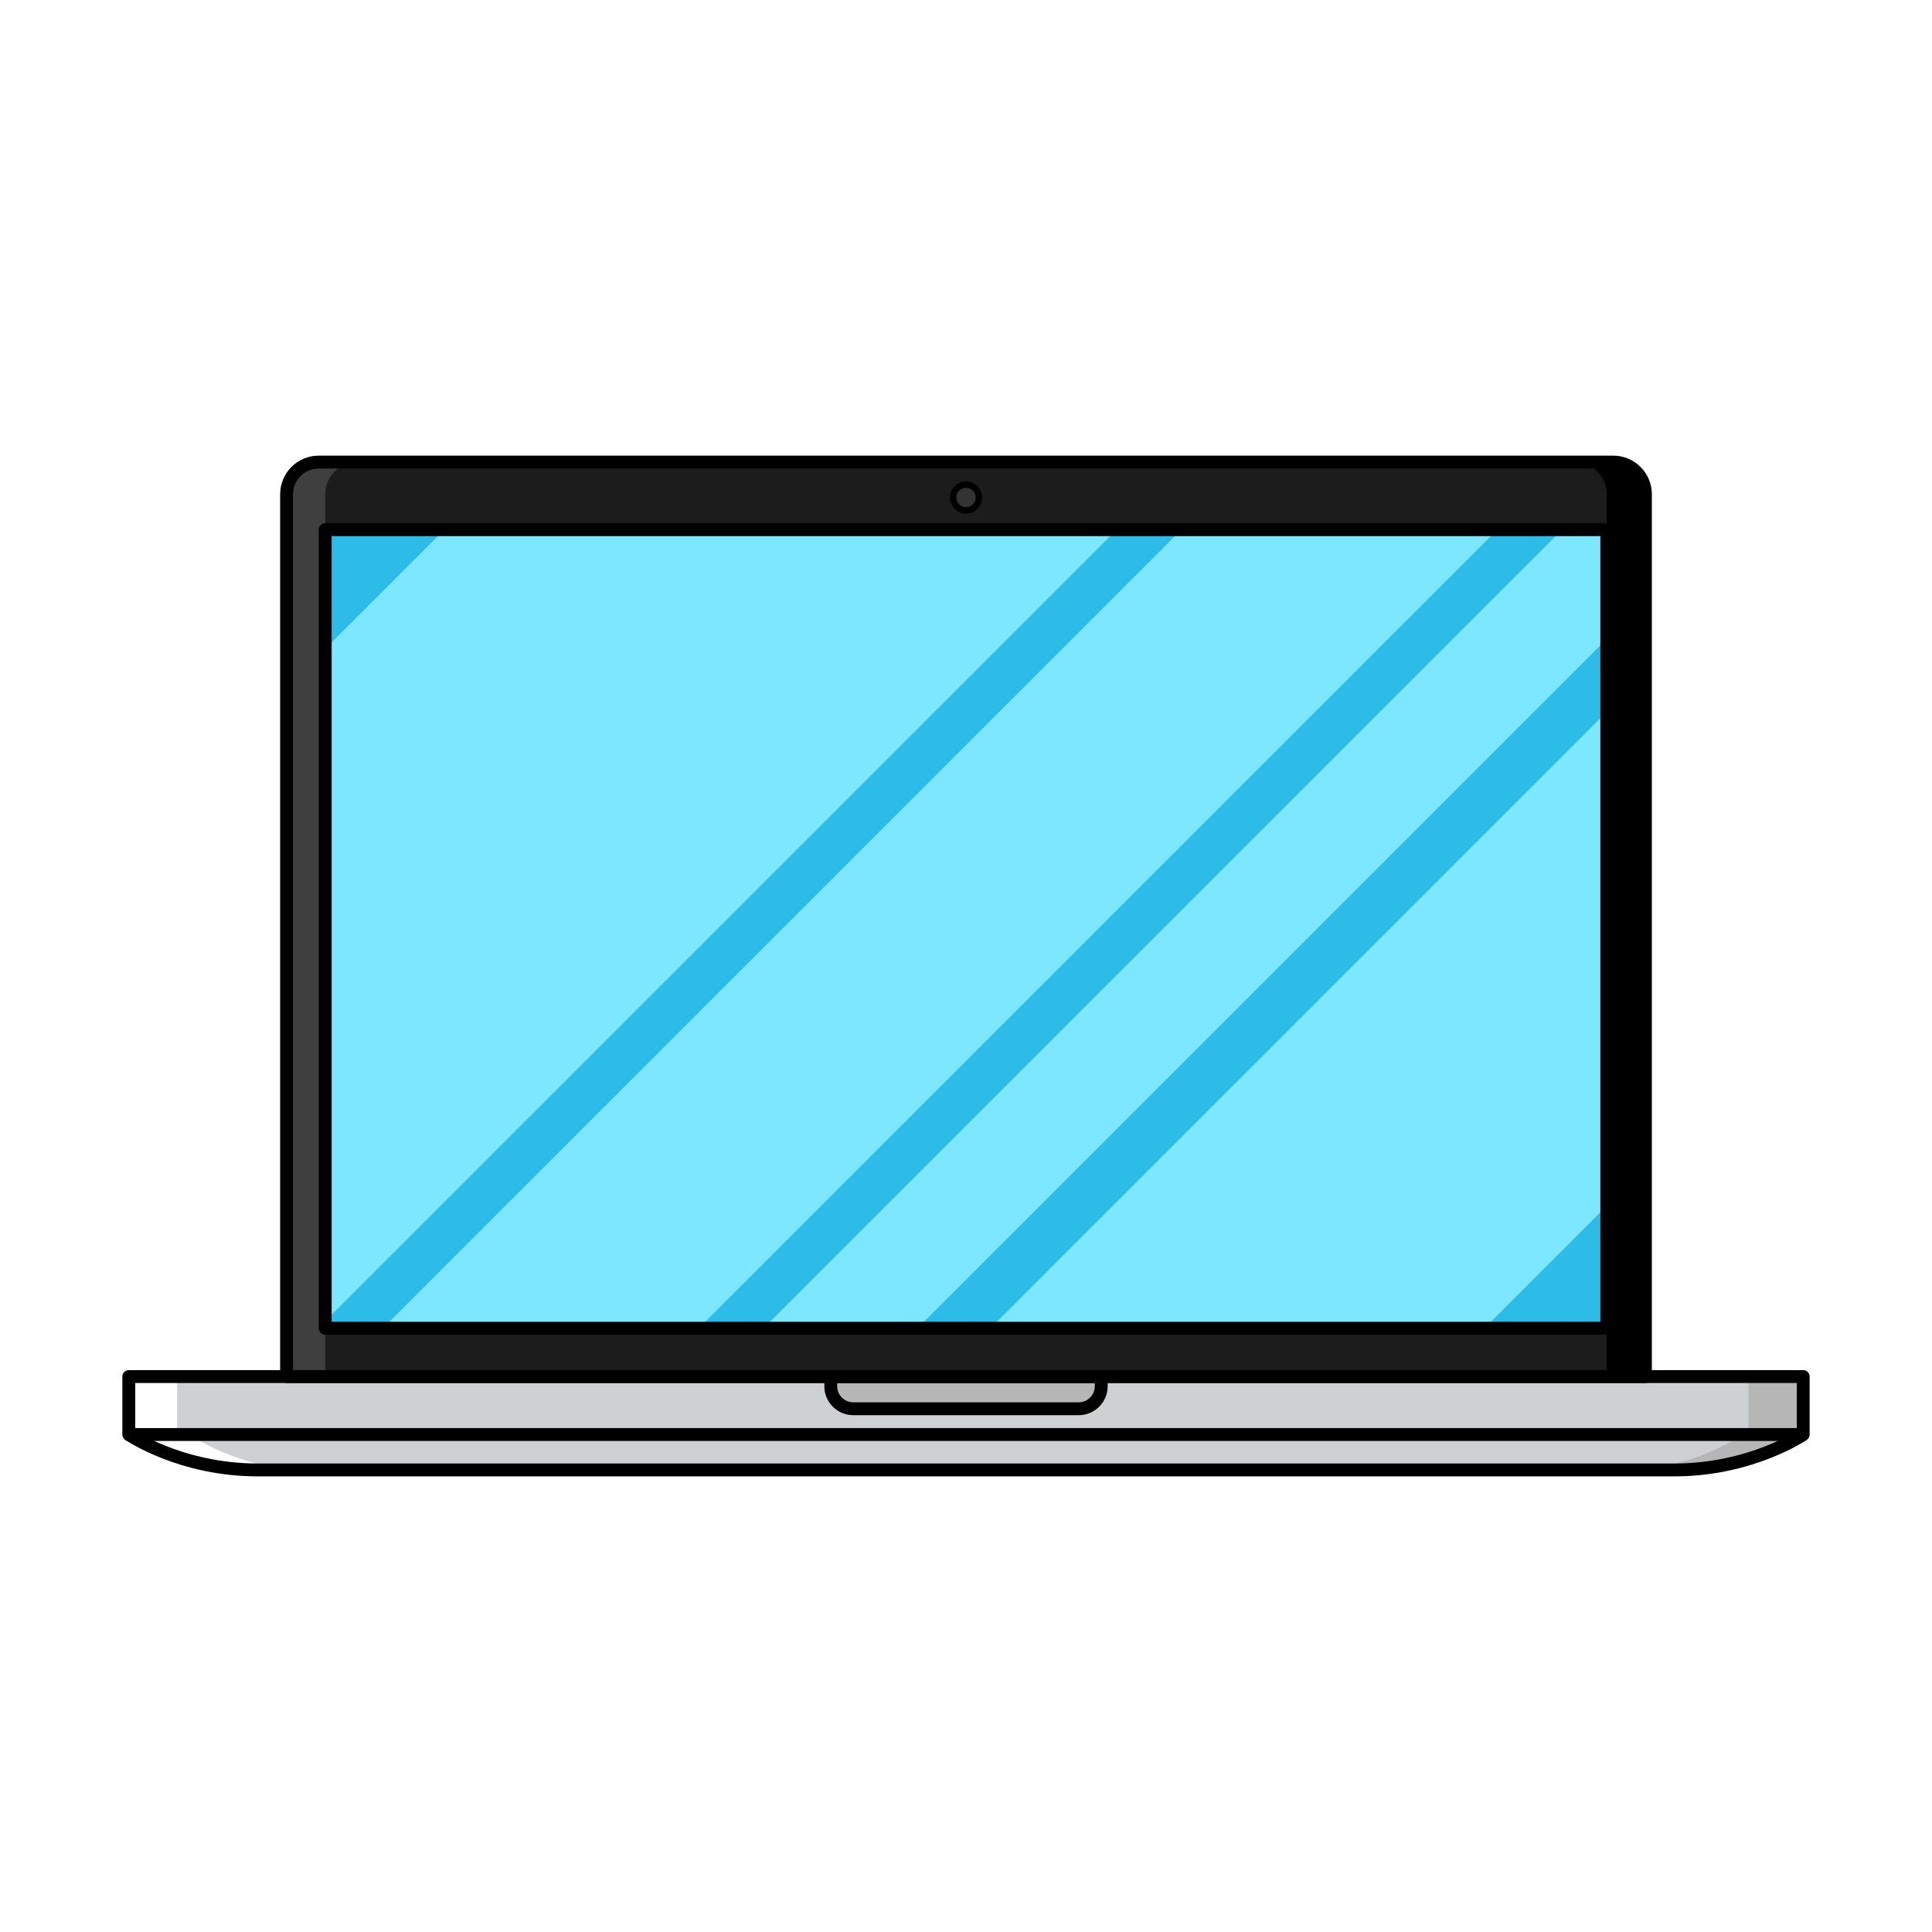
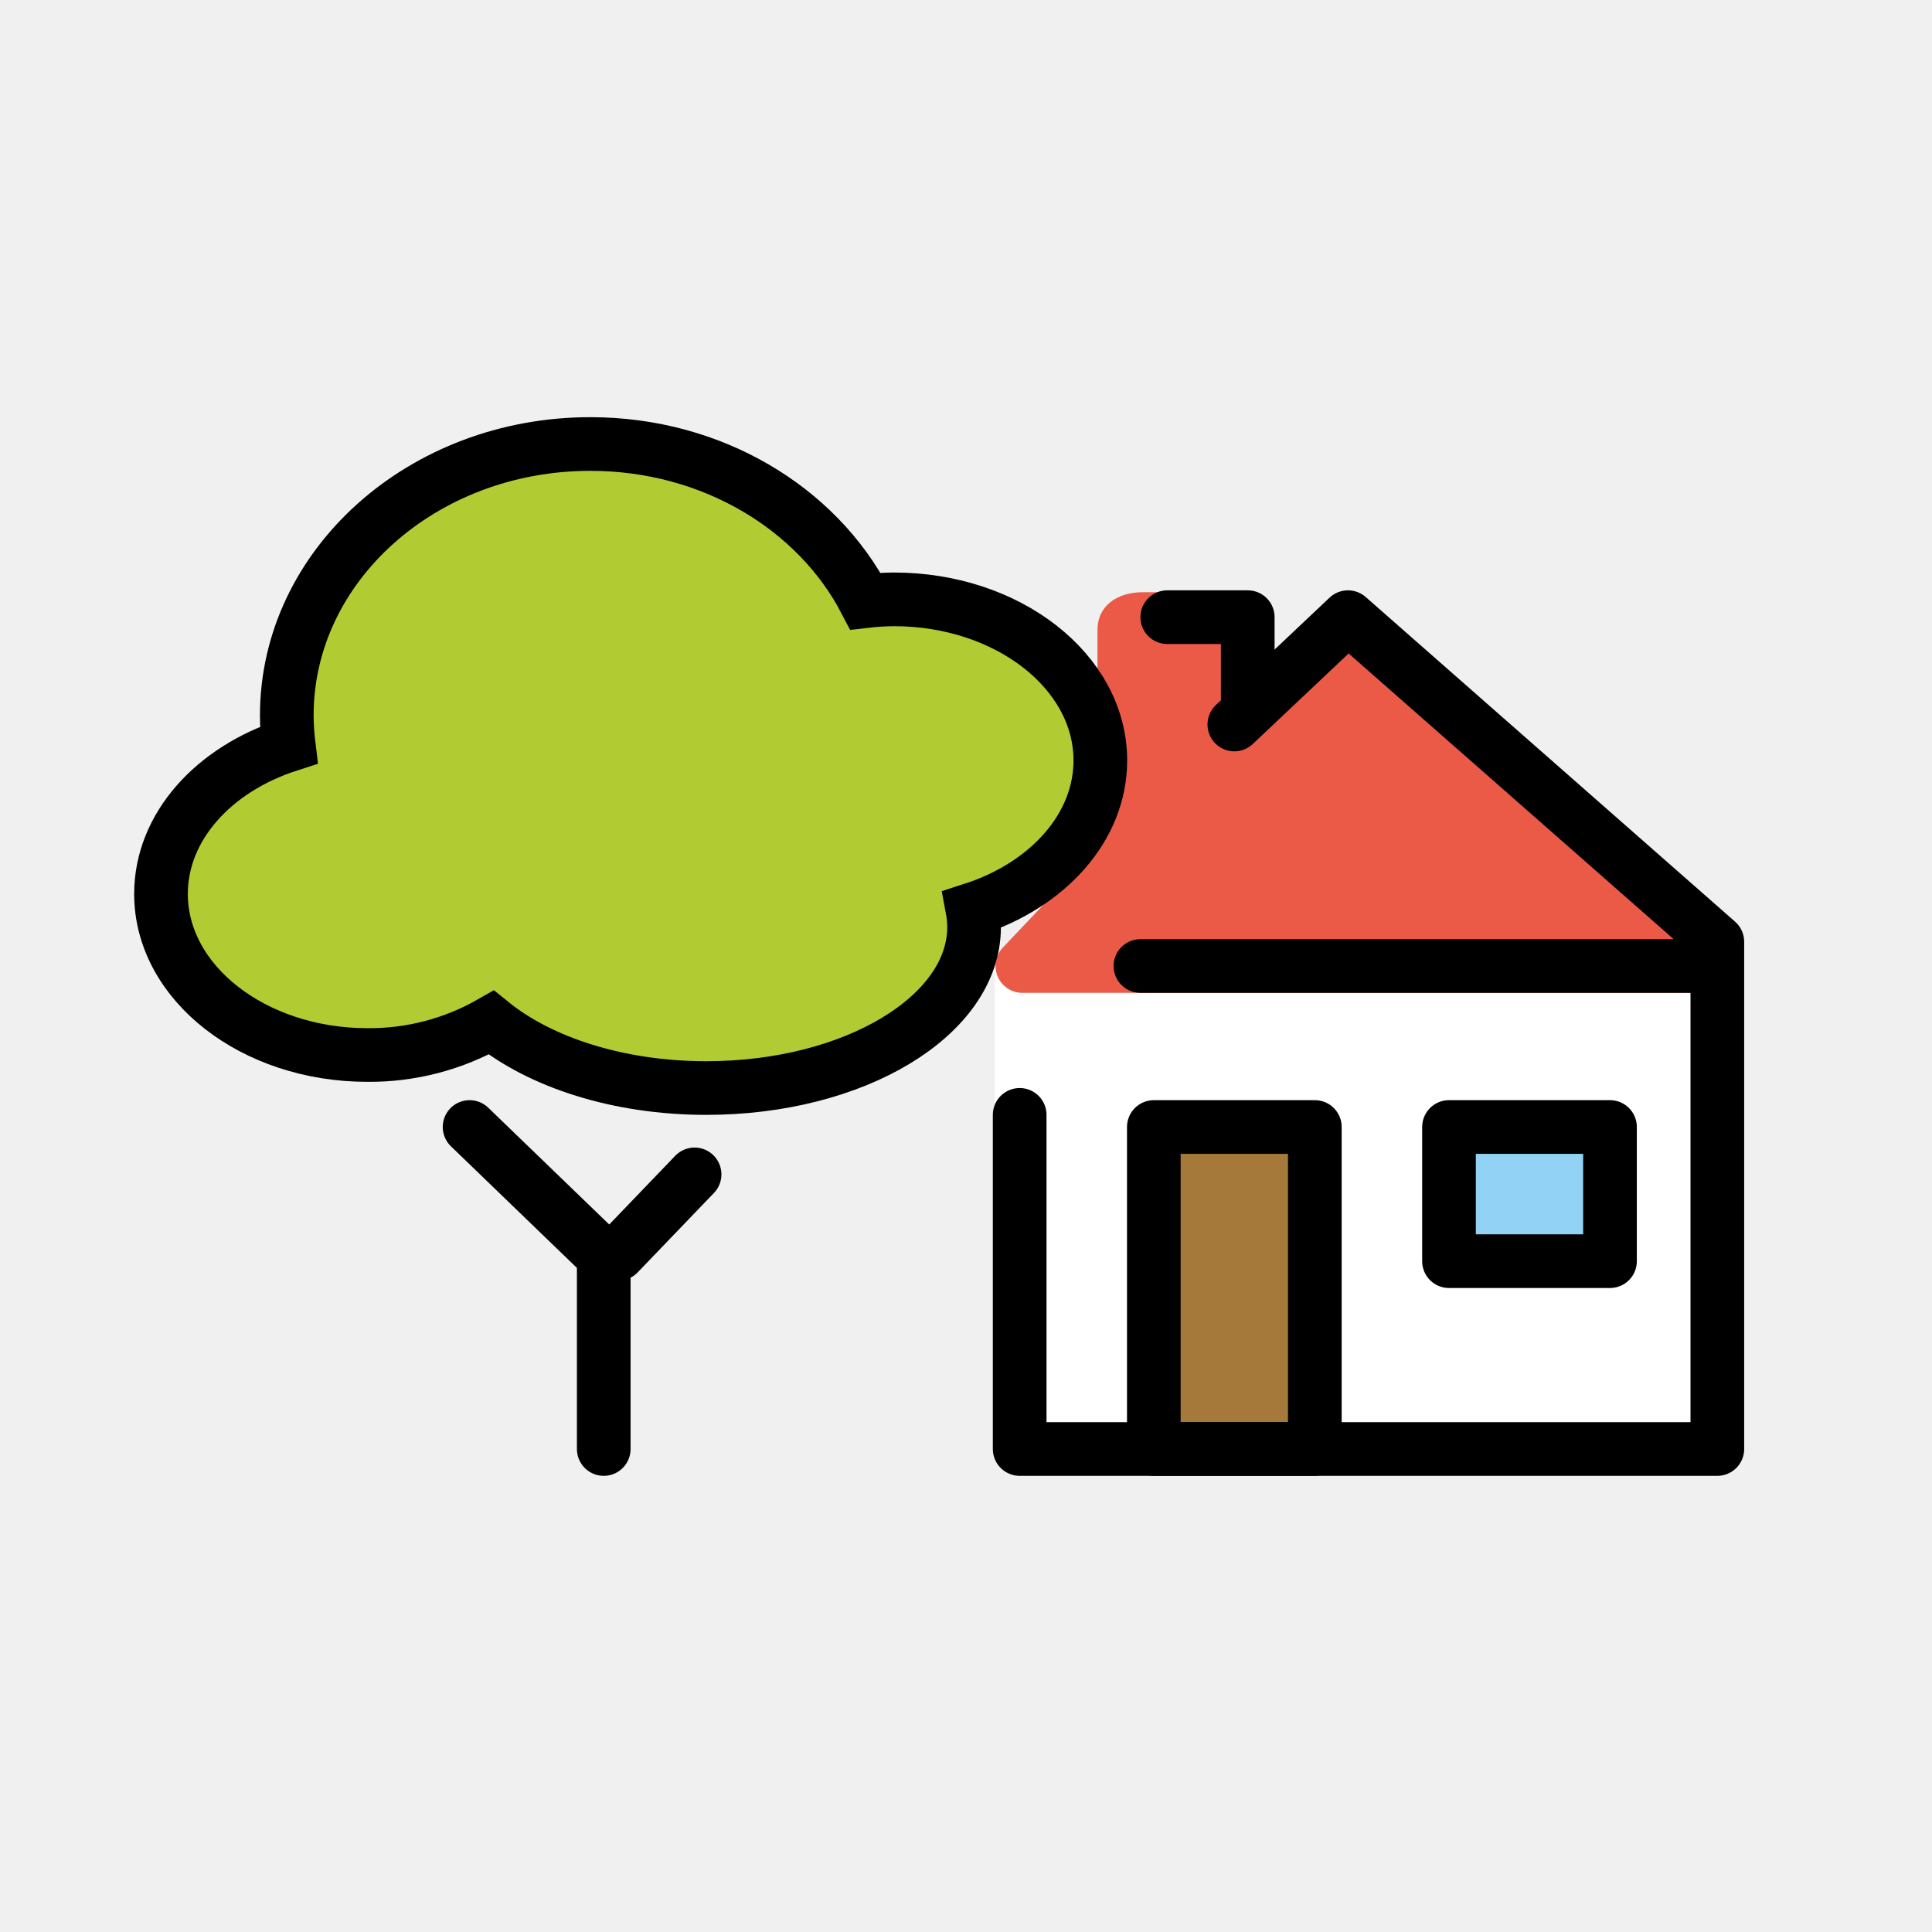
- <svg xmlns="http://www.w3.org/2000/svg" version="1.1" x="0px" y="0px" viewBox="0 0 600 600" style="enable-background:new 0 0 600 600;" xml:space="preserve">
-   <g id="background">
-     <rect style="fill:#FFFFFF;" width="600" height="600" />
+ <svg xmlns="http://www.w3.org/2000/svg" id="emoji" viewBox="0 0 72 72" version="1.1">
+   <g id="color">
+     <rect x="37.075" y="36.053" width="26.884" height="18.114" fill="#FFFFFF" />
+     <polygon fill="#EA5A47" stroke="#EA5A47" stroke-linecap="round" stroke-linejoin="round" stroke-miterlimit="10" stroke-width="2" points="50.235,23.2 38.1,36 63.5,36" />
+     <path fill="#EA5A47" d="M47.3,26l-6.4,6.059v-8.573c0-0.931,0.755-1.416,1.686-1.416h3.028 c0.931,0,1.686,0.485,1.686,1.416C47.3,23.486,47.3,26,47.3,26z" />
+     <rect x="43" y="42" width="6" height="12" fill="#A57939" />
+     <rect x="54" y="42" width="6" height="5" fill="#92D3F5" />
+     <path fill="#B1CC33" d="M41.006,28.339c0-3.312-3.445-6.003-7.694-6.003c-0.355,0.003-0.71,0.025-1.062,0.066 c-1.8-3.455-5.707-5.855-10.25-5.855c-6.248,0-11.312,4.529-11.312,10.114c0.001,0.369,0.025,0.738,0.07,1.104 C7.966,28.666,6,30.81,6,33.314c0,3.312,3.445,6.003,7.694,6.003c1.615,0.014,3.206-0.402,4.614-1.207 c1.818,1.477,4.726,2.438,8.015,2.438c5.511,0,9.978-2.688,9.978-6.003c-0.001-0.219-0.021-0.438-0.061-0.653 C39.036,32.99,41.006,30.845,41.006,28.339z" />
  </g>
-   <g id="objects">
-     <g>
-       <rect x="40" y="427.5" style="fill:#CFD0D2;" width="520" height="18" />
-       <rect x="40" y="427.5" style="fill:#CFD0D2;" width="520" height="18" />
-       <rect x="543" y="427.5" style="fill:#B6B6B7;" width="17" height="18" />
-       <rect x="40" y="427.5" style="fill:#FFFFFF;" width="15" height="18" />
-       <path style="fill:#B6B6B7;" d="M335,437.5h-70c-3.866,0-7-3.134-7-7v-3h84v3C342,434.366,338.866,437.5,335,437.5z" />
-       <path style="fill:#CFD0D2;" d="M560,445.5c0,0-16,11-40,11s-416,0-440,0s-40-11-40-11H560z" />
-       <path style="fill:#1C1C1C;" d="M511,427.5H89v-274c0-5.523,4.477-10,10-10h402c5.523,0,10,4.477,10,10V427.5z" />
-       <path style="fill:#1C1C1C;" d="M511,427.5H89v-274c0-5.523,4.477-10,10-10h402c5.523,0,10,4.477,10,10V427.5z" />
-       <path style="fill:#3F3F3F;" d="M99,143.5h12c-5.52,0-10,4.48-10,10v274H89v-274C89,147.98,93.48,143.5,99,143.5z" />
-       <path d="M511,153.5v274h-12v-274c0-5.52-4.48-10-10-10h12C506.52,143.5,511,147.98,511,153.5z" />
-       <path style="fill:#FFFFFF;" d="M59,445.5c0,0,14.83,11,37.08,11H80c-24,0-40-11-40-11H59z" />
-       <path style="fill:#B6B6B7;" d="M560,445.5c0,0-16,11-40,11h-16.08c22.25,0,37.08-11,37.08-11H560z" />
-       <rect x="101" y="164.5" style="fill:#2DBCE8;" width="398" height="248" />
-       <circle style="fill:#333333;" cx="300" cy="154.5" r="4" />
-       <polygon style="fill:#7DE7FF;" points="346.78,164.5 101,410.28 101,201.5 138,164.5   " />
-       <polygon style="fill:#7DE7FF;" points="465,164.5 217,412.5 118.9,412.5 366.9,164.5   " />
-       <polygon style="fill:#7DE7FF;" points="499,221.06 499,374.5 461,412.5 307.56,412.5   " />
-       <polygon style="fill:#7DE7FF;" points="499,164.5 499,198.42 284.92,412.5 237.12,412.5 485.12,164.5   " />
-       <rect x="40" y="427.5" style="fill:none;stroke:#000000;stroke-width:4;stroke-linejoin:round;stroke-miterlimit:10;" width="520" height="18" />
-       <path style="fill:none;stroke:#000000;stroke-width:4;stroke-linejoin:round;stroke-miterlimit:10;" d="M335,437.5h-70    c-3.866,0-7-3.134-7-7v-3h84v3C342,434.366,338.866,437.5,335,437.5z" />
-       <path style="fill:none;stroke:#000000;stroke-width:4;stroke-linejoin:round;stroke-miterlimit:10;" d="M560,445.5    c0,0-16,11-40,11s-416,0-440,0s-40-11-40-11" />
-       <path style="fill:none;stroke:#000000;stroke-width:4;stroke-linejoin:round;stroke-miterlimit:10;" d="M511,427.5H89v-274    c0-5.523,4.477-10,10-10h402c5.523,0,10,4.477,10,10V427.5z" />
-       <rect x="101" y="164.5" style="fill:none;stroke:#000000;stroke-width:4;stroke-linejoin:round;stroke-miterlimit:10;" width="398" height="248" />
-       <circle style="fill:none;stroke:#000000;stroke-width:2;stroke-linejoin:round;stroke-miterlimit:10;" cx="300" cy="154.5" r="4" />
-     </g>
+   <g id="hair" />
+   <g id="skin" />
+   <g id="skin-shadow" />
+   <g id="line">
+     <polyline fill="none" stroke="#000000" stroke-linecap="round" stroke-linejoin="round" stroke-miterlimit="10" stroke-width="2" points="46,27 50.235,23 64,35.098 64,54 38,54 38,41.548" />
+     <rect x="43" y="42" width="6" height="12" fill="none" stroke="#000000" stroke-linecap="round" stroke-linejoin="round" stroke-miterlimit="10" stroke-width="2" />
+     <rect x="54" y="42" width="6" height="5" fill="none" stroke="#000000" stroke-linecap="round" stroke-linejoin="round" stroke-miterlimit="10" stroke-width="2" />
+     <polyline fill="none" stroke="#000000" stroke-linecap="round" stroke-linejoin="round" stroke-miterlimit="10" stroke-width="2" points="43.5,23 46.5,23 46.5,26" />
+     <path fill="none" stroke="#000000" stroke-miterlimit="10" stroke-width="2" d="M31.245,39.34" />
+     <polyline fill="none" stroke="#000000" stroke-linecap="round" stroke-linejoin="round" stroke-width="2" points="22.5,54 22.5,46.827 17.5,42" />
+     <line x1="23.041" x2="25.885" y1="46.727" y2="43.766" fill="none" stroke="#000000" stroke-linecap="round" stroke-linejoin="round" stroke-width="2" />
+     <path fill="none" stroke="#000000" stroke-linecap="round" stroke-miterlimit="10" stroke-width="2" d="M41.006,28.339 c0-3.312-3.445-6.003-7.694-6.003c-0.355,0.003-0.71,0.025-1.062,0.066c-1.8-3.455-5.707-5.855-10.25-5.855 c-6.248,0-11.312,4.529-11.312,10.114c0.001,0.369,0.025,0.738,0.07,1.104C7.966,28.666,6,30.81,6,33.314 c0,3.312,3.445,6.003,7.694,6.003c1.615,0.014,3.206-0.402,4.614-1.207c1.818,1.477,4.726,2.438,8.015,2.438 c5.511,0,9.978-2.688,9.978-6.003c-0.001-0.219-0.021-0.438-0.061-0.653 C39.036,32.99,41.006,30.845,41.006,28.339z" />
+     <line x1="63.5" x2="42.5" y1="36" y2="36" fill="none" stroke="#000000" stroke-linecap="round" stroke-linejoin="round" stroke-miterlimit="10" stroke-width="2" />
  </g>
</svg>
